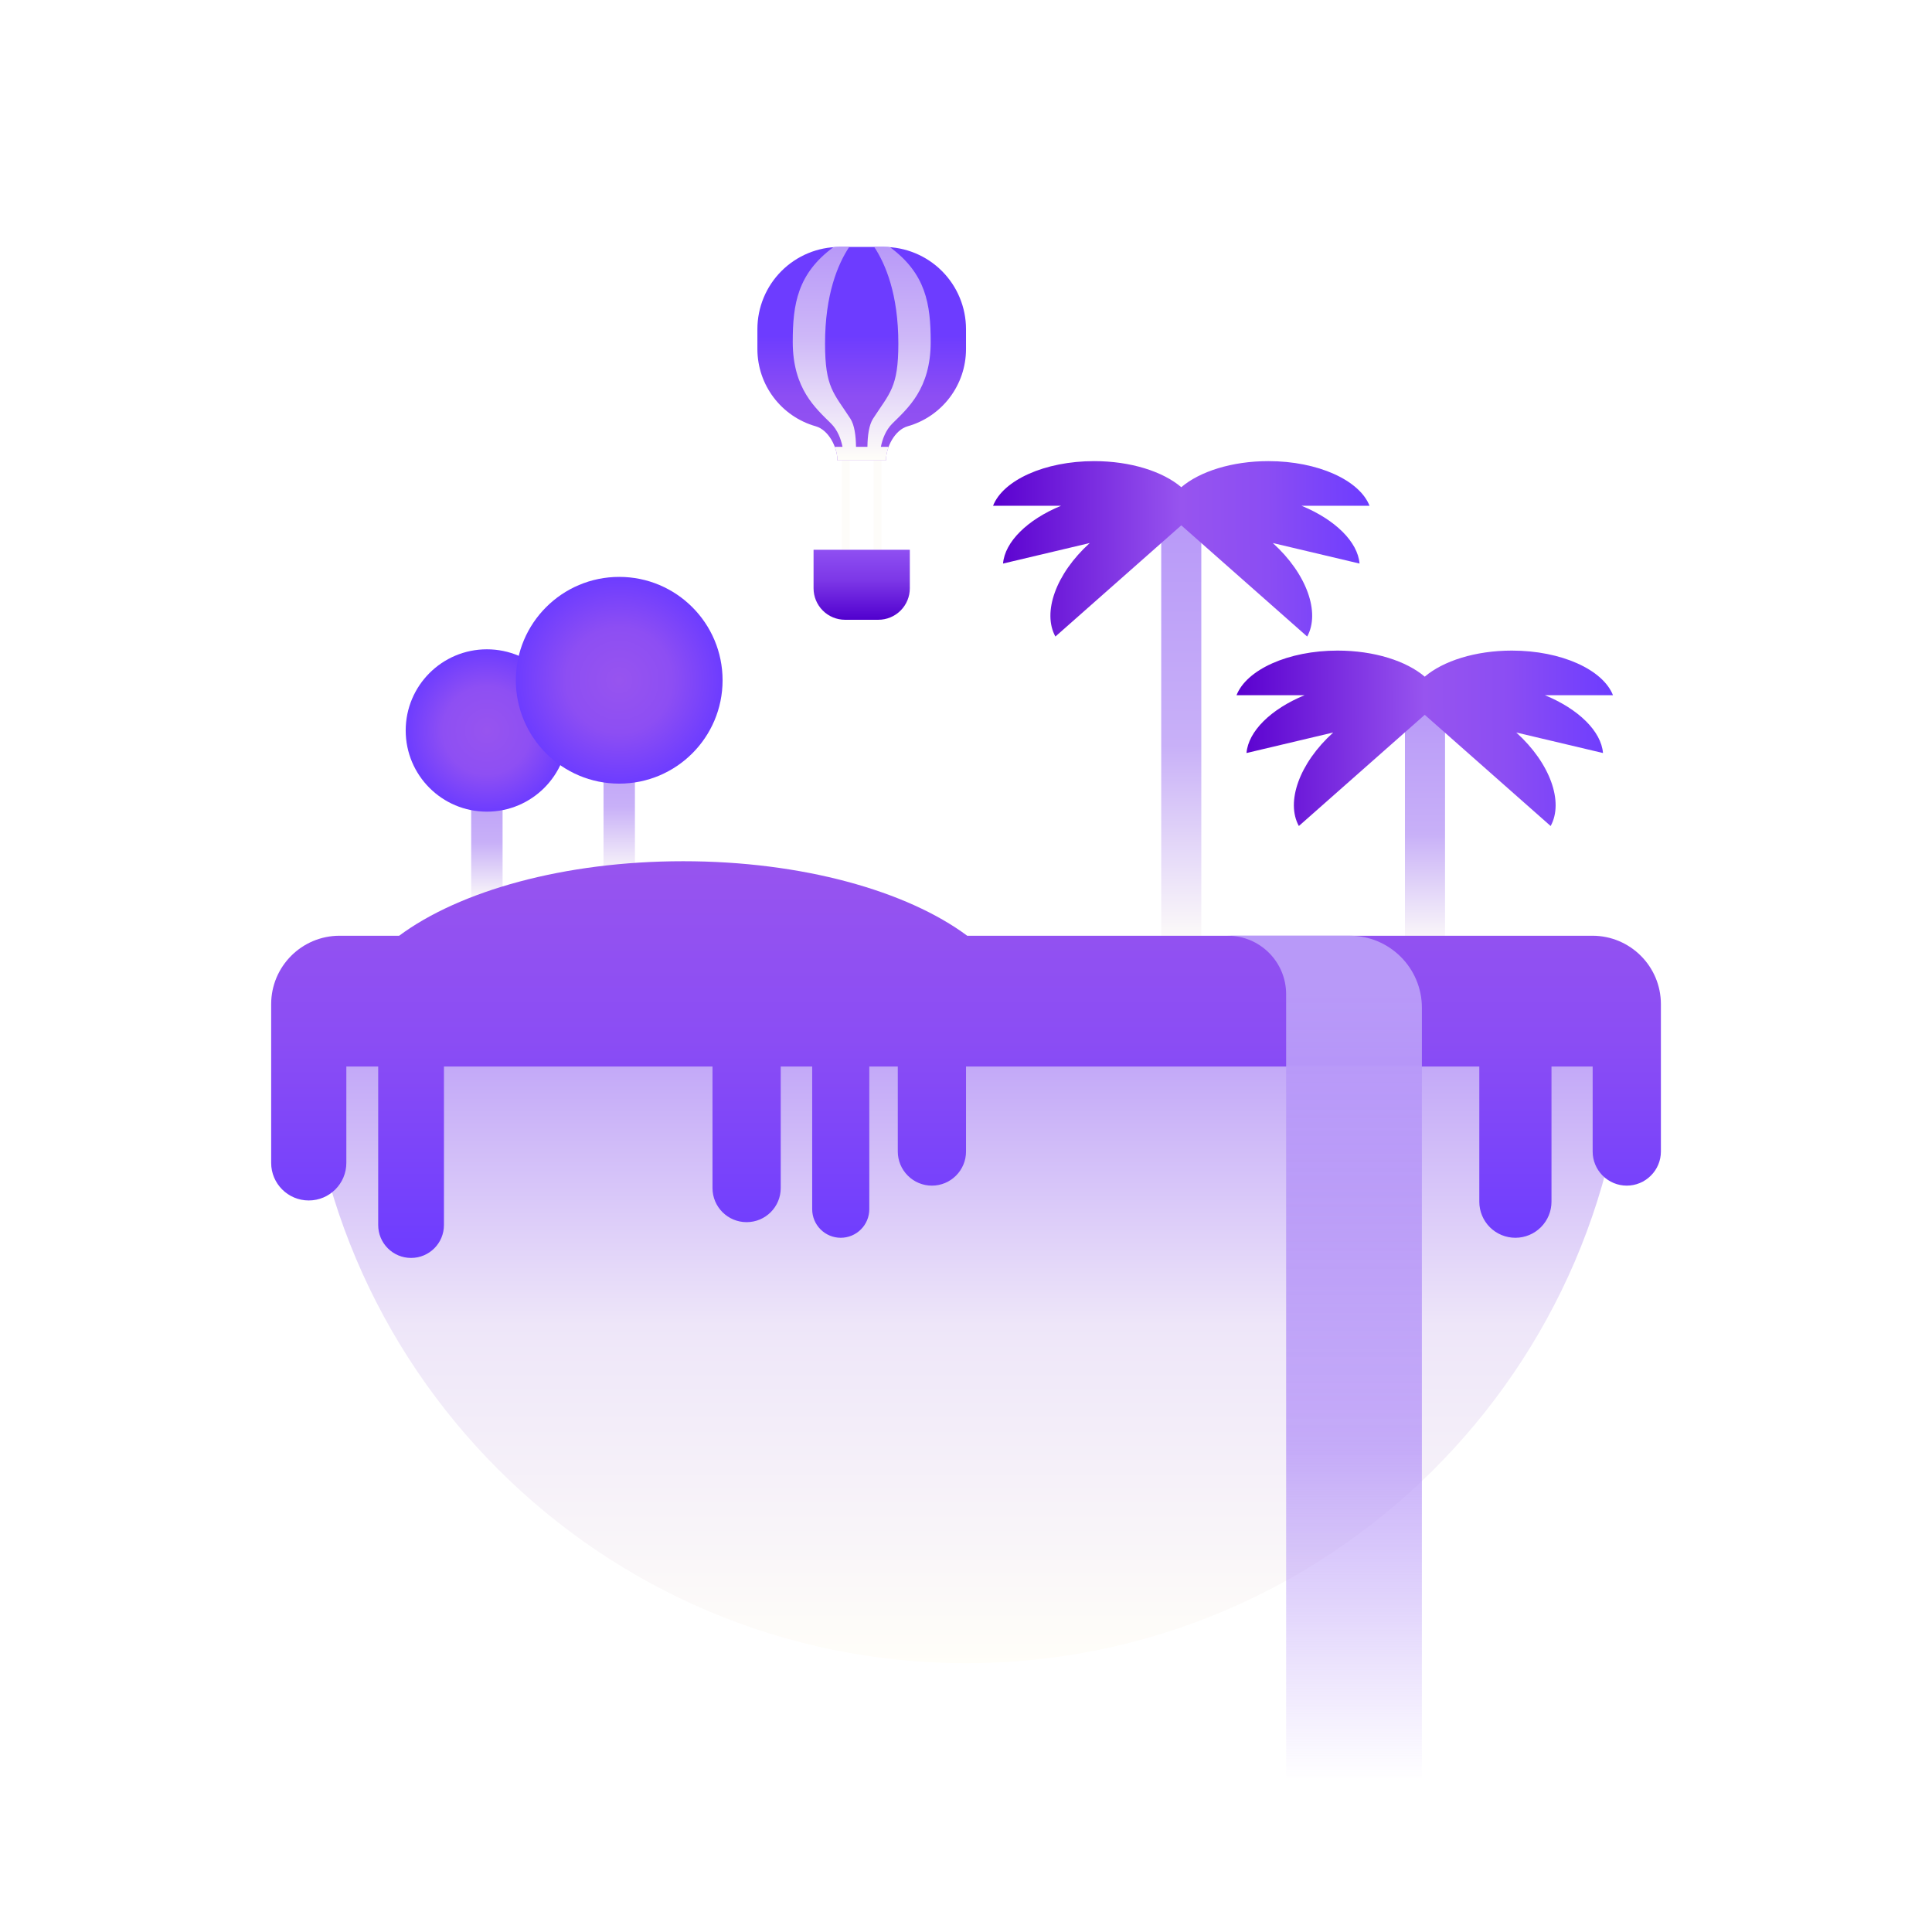
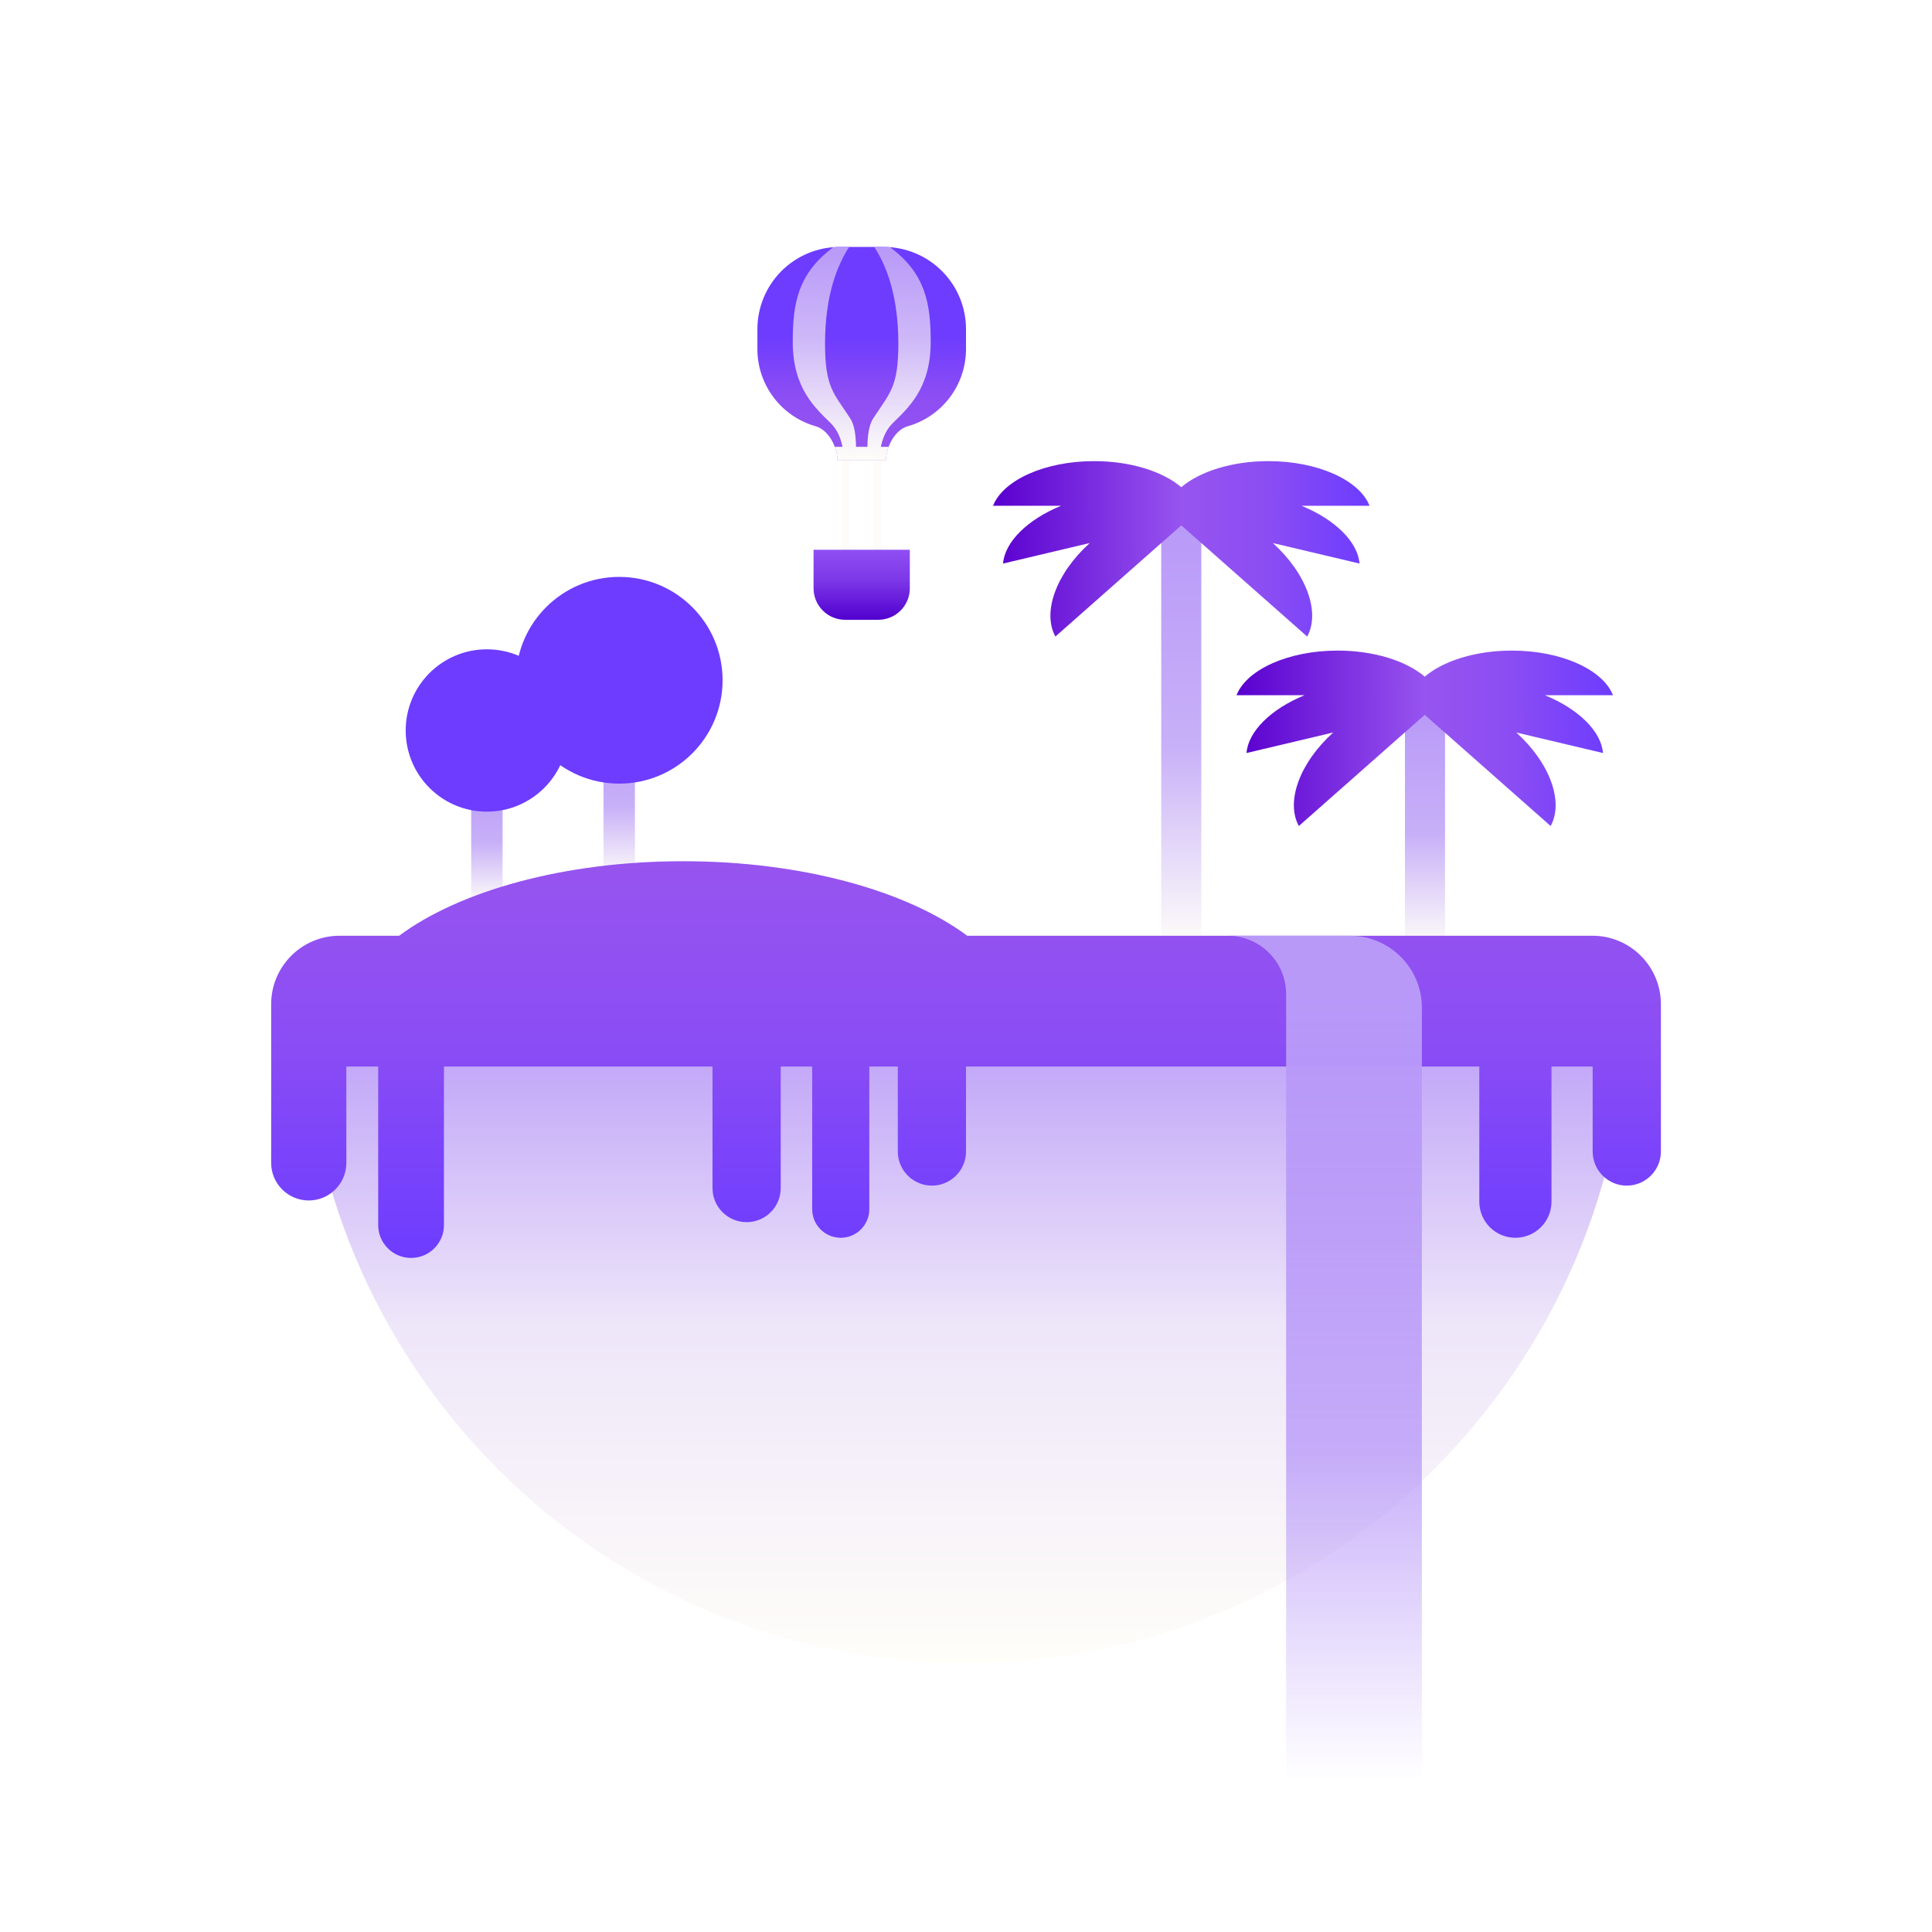
<svg xmlns="http://www.w3.org/2000/svg" width="100%" height="100%" viewBox="0 0 512 512" version="1.1" xml:space="preserve" style="fill-rule:evenodd;clip-rule:evenodd;stroke-linejoin:round;stroke-miterlimit:2;">
  <g transform="matrix(-2.22273,0,0,1.01064,1337.21,-1111.39)">
    <rect x="541.685" y="1302.79" width="3.744" height="33.815" style="fill:url(#_Linear1);" />
  </g>
  <g transform="matrix(-3.56407,0,0,3.56407,1327.42,-4501.72)">
    <circle cx="336.243" cy="1317.4" r="6.036" style="fill:url(#_Radial2);" />
  </g>
  <g transform="matrix(-2.8375,0,0,3.37424,1855.39,-4258.88)">
    <rect x="541.685" y="1302.79" width="3.744" height="33.815" style="fill:url(#_Linear3);" />
  </g>
  <g transform="matrix(-2.8375,0,0,1.88933,1919.98,-2274.14)">
    <rect x="541.685" y="1302.79" width="3.744" height="33.815" style="fill:url(#_Linear4);" />
  </g>
  <g transform="matrix(-2.22273,0,0,1.20891,1372.28,-1382.92)">
    <rect x="541.685" y="1302.79" width="3.744" height="33.815" style="fill:url(#_Linear5);" />
  </g>
  <g transform="matrix(-0.557718,0,0,0.865123,527.301,-1007.93)">
    <rect x="541.685" y="1302.79" width="3.744" height="33.815" style="fill:rgb(253,252,249);" />
  </g>
  <g transform="matrix(-0.557718,0,0,0.865123,535.718,-1007.93)">
    <rect x="541.685" y="1302.79" width="3.744" height="33.815" style="fill:rgb(253,252,249);" />
  </g>
  <g transform="matrix(1.39862,0,0,1.39862,-1005.99,-1455.54)">
    <path d="M1027.75,1231.2C1027.32,1300.07 971.278,1355.84 902.314,1355.84C833.081,1355.84 776.872,1299.63 776.872,1230.39L1027.76,1230.39L1027.75,1231.2Z" style="fill:url(#_Linear6);" />
  </g>
  <g transform="matrix(1.39862,0,0,1.39862,-1009.31,-1470.56)">
    <path d="M945.477,1143.75C948.964,1140.78 955.055,1138.81 961.981,1138.81C971.387,1138.81 979.254,1142.44 981.145,1147.27L968.259,1147.27C974.64,1149.89 978.922,1154.12 979.252,1158.22L962.82,1154.33C969.277,1160.17 971.83,1167.51 969.332,1172.05L945.477,1150.98L921.623,1172.05C919.125,1167.51 921.678,1160.17 928.135,1154.33L911.703,1158.22C912.033,1154.12 916.315,1149.89 922.696,1147.27L909.81,1147.27C911.701,1142.44 919.568,1138.81 928.974,1138.81C935.9,1138.81 941.991,1140.78 945.477,1143.75Z" style="fill:url(#_Linear7);" />
  </g>
  <g transform="matrix(-4.53833,0,0,4.53833,1690.08,-5798.52)">
    <circle cx="336.243" cy="1317.4" r="6.036" style="fill:url(#_Radial8);" />
  </g>
  <g transform="matrix(0.325108,0,0,0.325108,-737.687,-680.611)">
    <path d="M3056.49,2378.03L3056.49,2361.8C3056.49,2344.03 3049.43,2326.99 3036.86,2314.42C3024.29,2301.85 3007.24,2294.79 2989.47,2294.79L2953.45,2294.79C2935.68,2294.79 2918.63,2301.85 2906.06,2314.42C2893.5,2326.99 2886.44,2344.03 2886.44,2361.8L2886.44,2378.03C2886.44,2407.29 2905.86,2433 2934.01,2440.98C2934.02,2440.98 2934.02,2440.98 2934.02,2440.98C2944.46,2443.95 2951.67,2457.96 2951.67,2468.82C2951.67,2471.46 2951.67,2468.82 2951.67,2468.82L2991.25,2468.82C2991.25,2468.82 2991.25,2471.46 2991.25,2468.82C2991.25,2457.96 2998.46,2443.95 3008.91,2440.98C3008.91,2440.98 3008.91,2440.98 3008.91,2440.98C3037.06,2433 3056.49,2407.29 3056.49,2378.03Z" style="fill:url(#_Linear9);" />
  </g>
  <g transform="matrix(1.39862,0,0,1.39862,-2063.26,-1470.56)">
    <path d="M1633.89,1138.66C1633.88,1137.85 1633.71,1136.95 1633.38,1136.1L1634.85,1136.1C1634.55,1134.61 1633.93,1132.94 1632.69,1131.7C1629.81,1128.82 1625.42,1125.15 1625.42,1116.21C1625.42,1109.05 1626.33,1103.28 1633.13,1098.27C1633.52,1098.24 1633.91,1098.23 1634.3,1098.23L1636.12,1098.23C1633.98,1101.46 1631.54,1107.19 1631.54,1116.55C1631.54,1124.9 1633.19,1125.9 1636.34,1130.76C1637.1,1131.94 1637.38,1133.92 1637.41,1136.1L1639.57,1136.1C1639.6,1133.92 1639.88,1131.94 1640.64,1130.76C1643.78,1125.9 1645.43,1124.9 1645.43,1116.55C1645.43,1107.19 1643,1101.46 1640.86,1098.23L1642.67,1098.23C1643.06,1098.23 1643.45,1098.24 1643.84,1098.27C1650.64,1103.28 1651.56,1109.05 1651.56,1116.21C1651.56,1125.15 1647.17,1128.82 1644.28,1131.7C1643.04,1132.94 1642.42,1134.61 1642.12,1136.1L1643.59,1136.1C1643.27,1136.96 1643.09,1137.86 1643.09,1138.68L1633.89,1138.68L1633.89,1138.66Z" style="fill:url(#_Linear10);" />
  </g>
  <g transform="matrix(0.08344,0,0,0.0719858,109.606,-23.7945)">
    <path d="M1576.06,2354.51L1270.32,2354.51C1270.32,2354.51 1270.32,2427.83 1270.32,2496.25C1270.32,2527 1280.86,2556.49 1299.62,2578.23C1318.37,2599.97 1343.81,2612.19 1370.34,2612.19C1404.26,2612.19 1442.13,2612.19 1476.04,2612.19C1502.57,2612.19 1528.01,2599.97 1546.77,2578.23C1565.53,2556.49 1576.06,2527 1576.06,2496.25C1576.06,2427.83 1576.06,2354.51 1576.06,2354.51Z" style="fill:url(#_Linear11);" />
  </g>
  <g transform="matrix(1.39862,0,0,1.39862,-1005.99,-1470.56)">
    <path d="M794.903,1228.74C806.328,1220.25 826.173,1214.62 848.722,1214.62C871.27,1214.62 891.115,1220.25 902.54,1228.74L1021.01,1228.74C1028.17,1228.74 1033.98,1234.55 1033.98,1241.71L1033.98,1269.63C1033.98,1271.34 1033.3,1272.98 1032.08,1274.19C1030.87,1275.41 1029.23,1276.09 1027.51,1276.09L1027.51,1276.09C1025.8,1276.09 1024.15,1275.41 1022.94,1274.19C1021.73,1272.98 1021.05,1271.34 1021.05,1269.63L1021.05,1253.52L1013.25,1253.52L1013.25,1279.13C1013.25,1280.95 1012.53,1282.68 1011.24,1283.97C1009.96,1285.25 1008.22,1285.97 1006.41,1285.97C1006.41,1285.97 1006.41,1285.97 1006.41,1285.97C1004.59,1285.97 1002.86,1285.25 1001.57,1283.97C1000.29,1282.68 999.571,1280.95 999.571,1279.13L999.571,1253.52L902.314,1253.52L902.314,1269.63C902.314,1271.34 901.634,1272.98 900.422,1274.19C899.21,1275.41 897.566,1276.09 895.852,1276.09L895.849,1276.09C894.135,1276.09 892.492,1275.41 891.28,1274.19C890.068,1272.98 889.387,1271.34 889.387,1269.63L889.387,1253.52L883.988,1253.52L883.988,1280.56C883.988,1281.99 883.418,1283.37 882.404,1284.38C881.389,1285.4 880.013,1285.97 878.578,1285.97C878.577,1285.97 878.577,1285.97 878.576,1285.97C877.142,1285.97 875.765,1285.4 874.751,1284.38C873.736,1283.37 873.166,1281.99 873.166,1280.56L873.166,1253.52L867.205,1253.52L867.205,1276.55C867.205,1280.12 864.312,1283.01 860.743,1283.01C860.742,1283.01 860.741,1283.01 860.739,1283.01C857.171,1283.01 854.277,1280.12 854.277,1276.55L854.277,1253.52L803.393,1253.52L803.393,1283.56C803.393,1287 800.604,1289.79 797.163,1289.79C797.163,1289.79 797.163,1289.79 797.163,1289.79C793.722,1289.79 790.933,1287 790.933,1283.56L790.933,1253.52L784.898,1253.52L784.898,1271.78C784.898,1275.71 781.71,1278.9 777.776,1278.9C777.776,1278.9 777.775,1278.9 777.775,1278.9C773.841,1278.9 770.653,1275.71 770.653,1271.78L770.653,1241.71C770.653,1234.55 776.459,1228.74 783.622,1228.74L794.903,1228.74Z" style="fill:url(#_Linear12);" />
  </g>
  <g transform="matrix(-1.39862,0,0,1.39862,1476.61,-1472.87)">
    <path d="M786.343,1390.13L786.343,1244.04C786.343,1236.51 792.454,1230.39 799.993,1230.39C810.462,1230.39 823.133,1230.39 823.133,1230.39L823.131,1230.39C817.02,1230.39 812.067,1235.35 812.067,1241.46L812.067,1390.13L786.343,1390.13Z" style="fill:url(#_Linear13);" />
  </g>
  <g transform="matrix(1.39862,0,0,1.39862,-944.79,-1420.35)">
    <path d="M945.477,1143.75C948.964,1140.78 955.055,1138.81 961.981,1138.81C971.387,1138.81 979.254,1142.44 981.145,1147.27L968.259,1147.27C974.64,1149.89 978.922,1154.12 979.252,1158.22L962.82,1154.33C969.277,1160.17 971.83,1167.51 969.332,1172.05L945.477,1150.98L921.623,1172.05C919.125,1167.51 921.678,1160.17 928.135,1154.33L911.703,1158.22C912.033,1154.12 916.315,1149.89 922.696,1147.27L909.81,1147.27C911.701,1142.44 919.568,1138.81 928.974,1138.81C935.9,1138.81 941.991,1140.78 945.477,1143.75Z" style="fill:url(#_Linear14);" />
  </g>
  <defs>
    <linearGradient id="_Linear1" x1="0" y1="0" x2="1" y2="0" gradientUnits="userSpaceOnUse" gradientTransform="matrix(2.20758e-13,-33.8153,-40.2118,-1.85642e-13,543.557,1336.61)">
      <stop offset="0" style="stop-color:rgb(255,254,249);stop-opacity:1" />
      <stop offset="0.47" style="stop-color:rgb(200,176,248);stop-opacity:1" />
      <stop offset="1" style="stop-color:rgb(184,153,248);stop-opacity:1" />
    </linearGradient>
-     <radialGradient id="_Radial2" cx="0" cy="0" r="1" gradientUnits="userSpaceOnUse" gradientTransform="matrix(-3.69615e-16,-6.03628,-6.03628,3.69615e-16,336.243,1317.4)">
+     <radialGradient id="_Radial2" cx="0" cy="0" r="1" gradientTransform="matrix(-3.69615e-16,-6.03628,-6.03628,3.69615e-16,336.243,1317.4)">
      <stop offset="0" style="stop-color:rgb(151,84,239);stop-opacity:1" />
      <stop offset="0.54" style="stop-color:rgb(142,79,243);stop-opacity:1" />
      <stop offset="1" style="stop-color:rgb(109,60,255);stop-opacity:1" />
    </radialGradient>
    <linearGradient id="_Linear3" x1="0" y1="0" x2="1" y2="0" gradientUnits="userSpaceOnUse" gradientTransform="matrix(2.20758e-13,-33.8153,-40.2118,-1.85642e-13,543.557,1336.61)">
      <stop offset="0" style="stop-color:rgb(255,254,249);stop-opacity:1" />
      <stop offset="0.47" style="stop-color:rgb(200,176,248);stop-opacity:1" />
      <stop offset="1" style="stop-color:rgb(184,153,248);stop-opacity:1" />
    </linearGradient>
    <linearGradient id="_Linear4" x1="0" y1="0" x2="1" y2="0" gradientUnits="userSpaceOnUse" gradientTransform="matrix(2.20758e-13,-33.8153,-40.2118,-1.85642e-13,543.557,1336.61)">
      <stop offset="0" style="stop-color:rgb(255,254,249);stop-opacity:1" />
      <stop offset="0.47" style="stop-color:rgb(200,176,248);stop-opacity:1" />
      <stop offset="1" style="stop-color:rgb(184,153,248);stop-opacity:1" />
    </linearGradient>
    <linearGradient id="_Linear5" x1="0" y1="0" x2="1" y2="0" gradientUnits="userSpaceOnUse" gradientTransform="matrix(2.20758e-13,-33.8153,-40.2118,-1.85642e-13,543.557,1336.61)">
      <stop offset="0" style="stop-color:rgb(255,254,249);stop-opacity:1" />
      <stop offset="0.47" style="stop-color:rgb(200,176,248);stop-opacity:1" />
      <stop offset="1" style="stop-color:rgb(184,153,248);stop-opacity:1" />
    </linearGradient>
    <linearGradient id="_Linear6" x1="0" y1="0" x2="1" y2="0" gradientUnits="userSpaceOnUse" gradientTransform="matrix(0.501174,-125.442,125.442,0.501174,902.314,1355.84)">
      <stop offset="0" style="stop-color:rgb(255,254,249);stop-opacity:1" />
      <stop offset="0.51" style="stop-color:rgb(238,230,249);stop-opacity:1" />
      <stop offset="1" style="stop-color:rgb(184,153,248);stop-opacity:1" />
    </linearGradient>
    <linearGradient id="_Linear7" x1="0" y1="0" x2="1" y2="0" gradientUnits="userSpaceOnUse" gradientTransform="matrix(-71.3351,0.718576,-0.718576,-71.3351,981.145,1151.84)">
      <stop offset="0" style="stop-color:rgb(109,60,255);stop-opacity:1" />
      <stop offset="0.27" style="stop-color:rgb(139,77,243);stop-opacity:1" />
      <stop offset="0.5" style="stop-color:rgb(151,84,239);stop-opacity:1" />
      <stop offset="1" style="stop-color:rgb(90,0,207);stop-opacity:1" />
    </linearGradient>
-     <radialGradient id="_Radial8" cx="0" cy="0" r="1" gradientUnits="userSpaceOnUse" gradientTransform="matrix(-3.69615e-16,-6.03628,-6.03628,3.69615e-16,336.243,1317.4)">
+     <radialGradient id="_Radial8" cx="0" cy="0" r="1" gradientTransform="matrix(-3.69615e-16,-6.03628,-6.03628,3.69615e-16,336.243,1317.4)">
      <stop offset="0" style="stop-color:rgb(151,84,239);stop-opacity:1" />
      <stop offset="0.51" style="stop-color:rgb(141,78,243);stop-opacity:1" />
      <stop offset="1" style="stop-color:rgb(109,60,255);stop-opacity:1" />
    </radialGradient>
    <linearGradient id="_Linear9" x1="0" y1="0" x2="1" y2="0" gradientUnits="userSpaceOnUse" gradientTransform="matrix(6.22898e-15,-101.727,101.727,6.22898e-15,2971.46,2468.82)">
      <stop offset="0" style="stop-color:rgb(151,84,239);stop-opacity:1" />
      <stop offset="0.51" style="stop-color:rgb(141,78,243);stop-opacity:1" />
      <stop offset="1" style="stop-color:rgb(109,60,255);stop-opacity:1" />
    </linearGradient>
    <linearGradient id="_Linear10" x1="0" y1="0" x2="1" y2="0" gradientUnits="userSpaceOnUse" gradientTransform="matrix(-2.31068e-13,40.4536,-40.4536,-2.31068e-13,1638.49,1098.23)">
      <stop offset="0" style="stop-color:rgb(184,153,248);stop-opacity:1" />
      <stop offset="0.43" style="stop-color:rgb(206,184,248);stop-opacity:1" />
      <stop offset="1" style="stop-color:rgb(255,254,249);stop-opacity:1" />
    </linearGradient>
    <linearGradient id="_Linear11" x1="0" y1="0" x2="1" y2="0" gradientUnits="userSpaceOnUse" gradientTransform="matrix(-4.73342e-14,257.675,-222.303,-4.08364e-14,1423.19,2354.51)">
      <stop offset="0" style="stop-color:rgb(143,79,242);stop-opacity:1" />
      <stop offset="0.44" style="stop-color:rgb(124,55,231);stop-opacity:1" />
      <stop offset="1" style="stop-color:rgb(81,0,206);stop-opacity:1" />
    </linearGradient>
    <linearGradient id="_Linear12" x1="0" y1="0" x2="1" y2="0" gradientUnits="userSpaceOnUse" gradientTransform="matrix(8.1834e-12,-75.1715,75.1715,8.1834e-12,902.314,1289.79)">
      <stop offset="0" style="stop-color:rgb(109,60,255);stop-opacity:1" />
      <stop offset="0.55" style="stop-color:rgb(139,77,244);stop-opacity:1" />
      <stop offset="1" style="stop-color:rgb(151,84,239);stop-opacity:1" />
    </linearGradient>
    <linearGradient id="_Linear13" x1="0" y1="0" x2="1" y2="0" gradientUnits="userSpaceOnUse" gradientTransform="matrix(8.61718e-15,149,-140.729,9.12359e-15,799.919,1241.13)">
      <stop offset="0" style="stop-color:rgb(184,153,248);stop-opacity:1" />
      <stop offset="0.57" style="stop-color:rgb(184,153,248);stop-opacity:0.8" />
      <stop offset="0.79" style="stop-color:rgb(184,153,248);stop-opacity:0.39" />
      <stop offset="1" style="stop-color:rgb(184,153,248);stop-opacity:0" />
    </linearGradient>
    <linearGradient id="_Linear14" x1="0" y1="0" x2="1" y2="0" gradientUnits="userSpaceOnUse" gradientTransform="matrix(-71.3351,0.718576,-0.718576,-71.3351,981.145,1151.84)">
      <stop offset="0" style="stop-color:rgb(109,60,255);stop-opacity:1" />
      <stop offset="0.27" style="stop-color:rgb(139,77,243);stop-opacity:1" />
      <stop offset="0.5" style="stop-color:rgb(151,84,239);stop-opacity:1" />
      <stop offset="1" style="stop-color:rgb(90,0,207);stop-opacity:1" />
    </linearGradient>
  </defs>
</svg>
